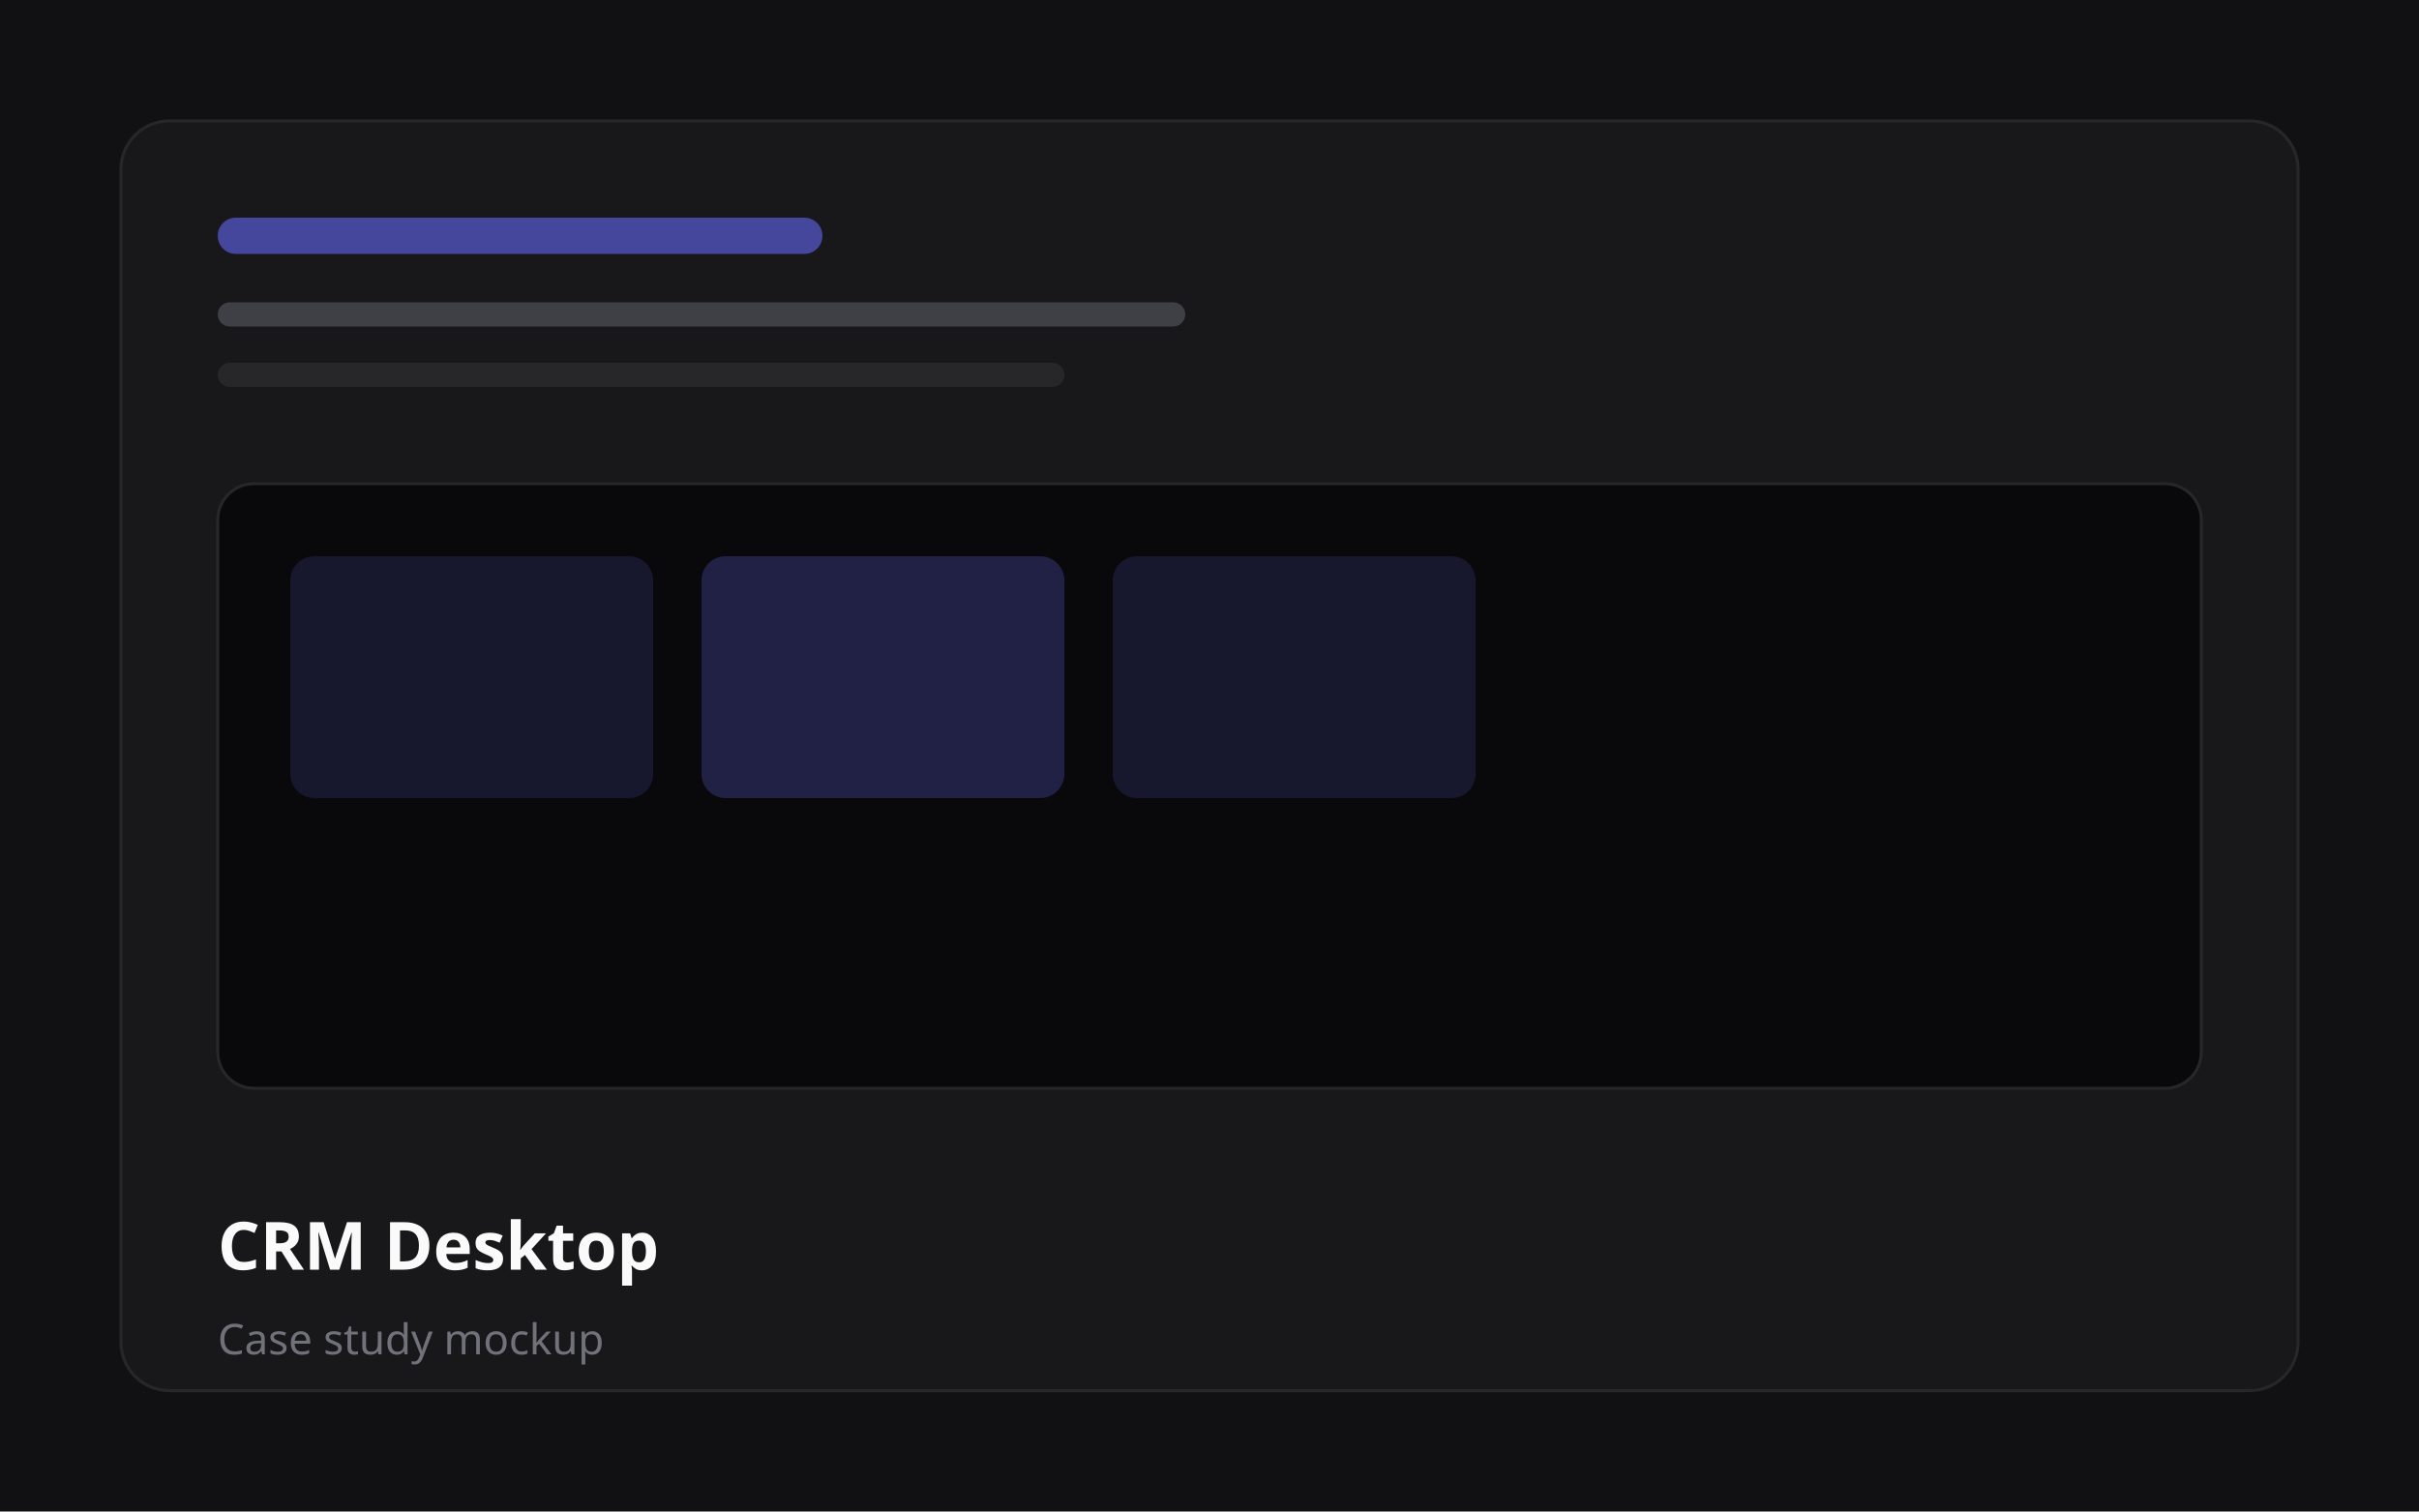
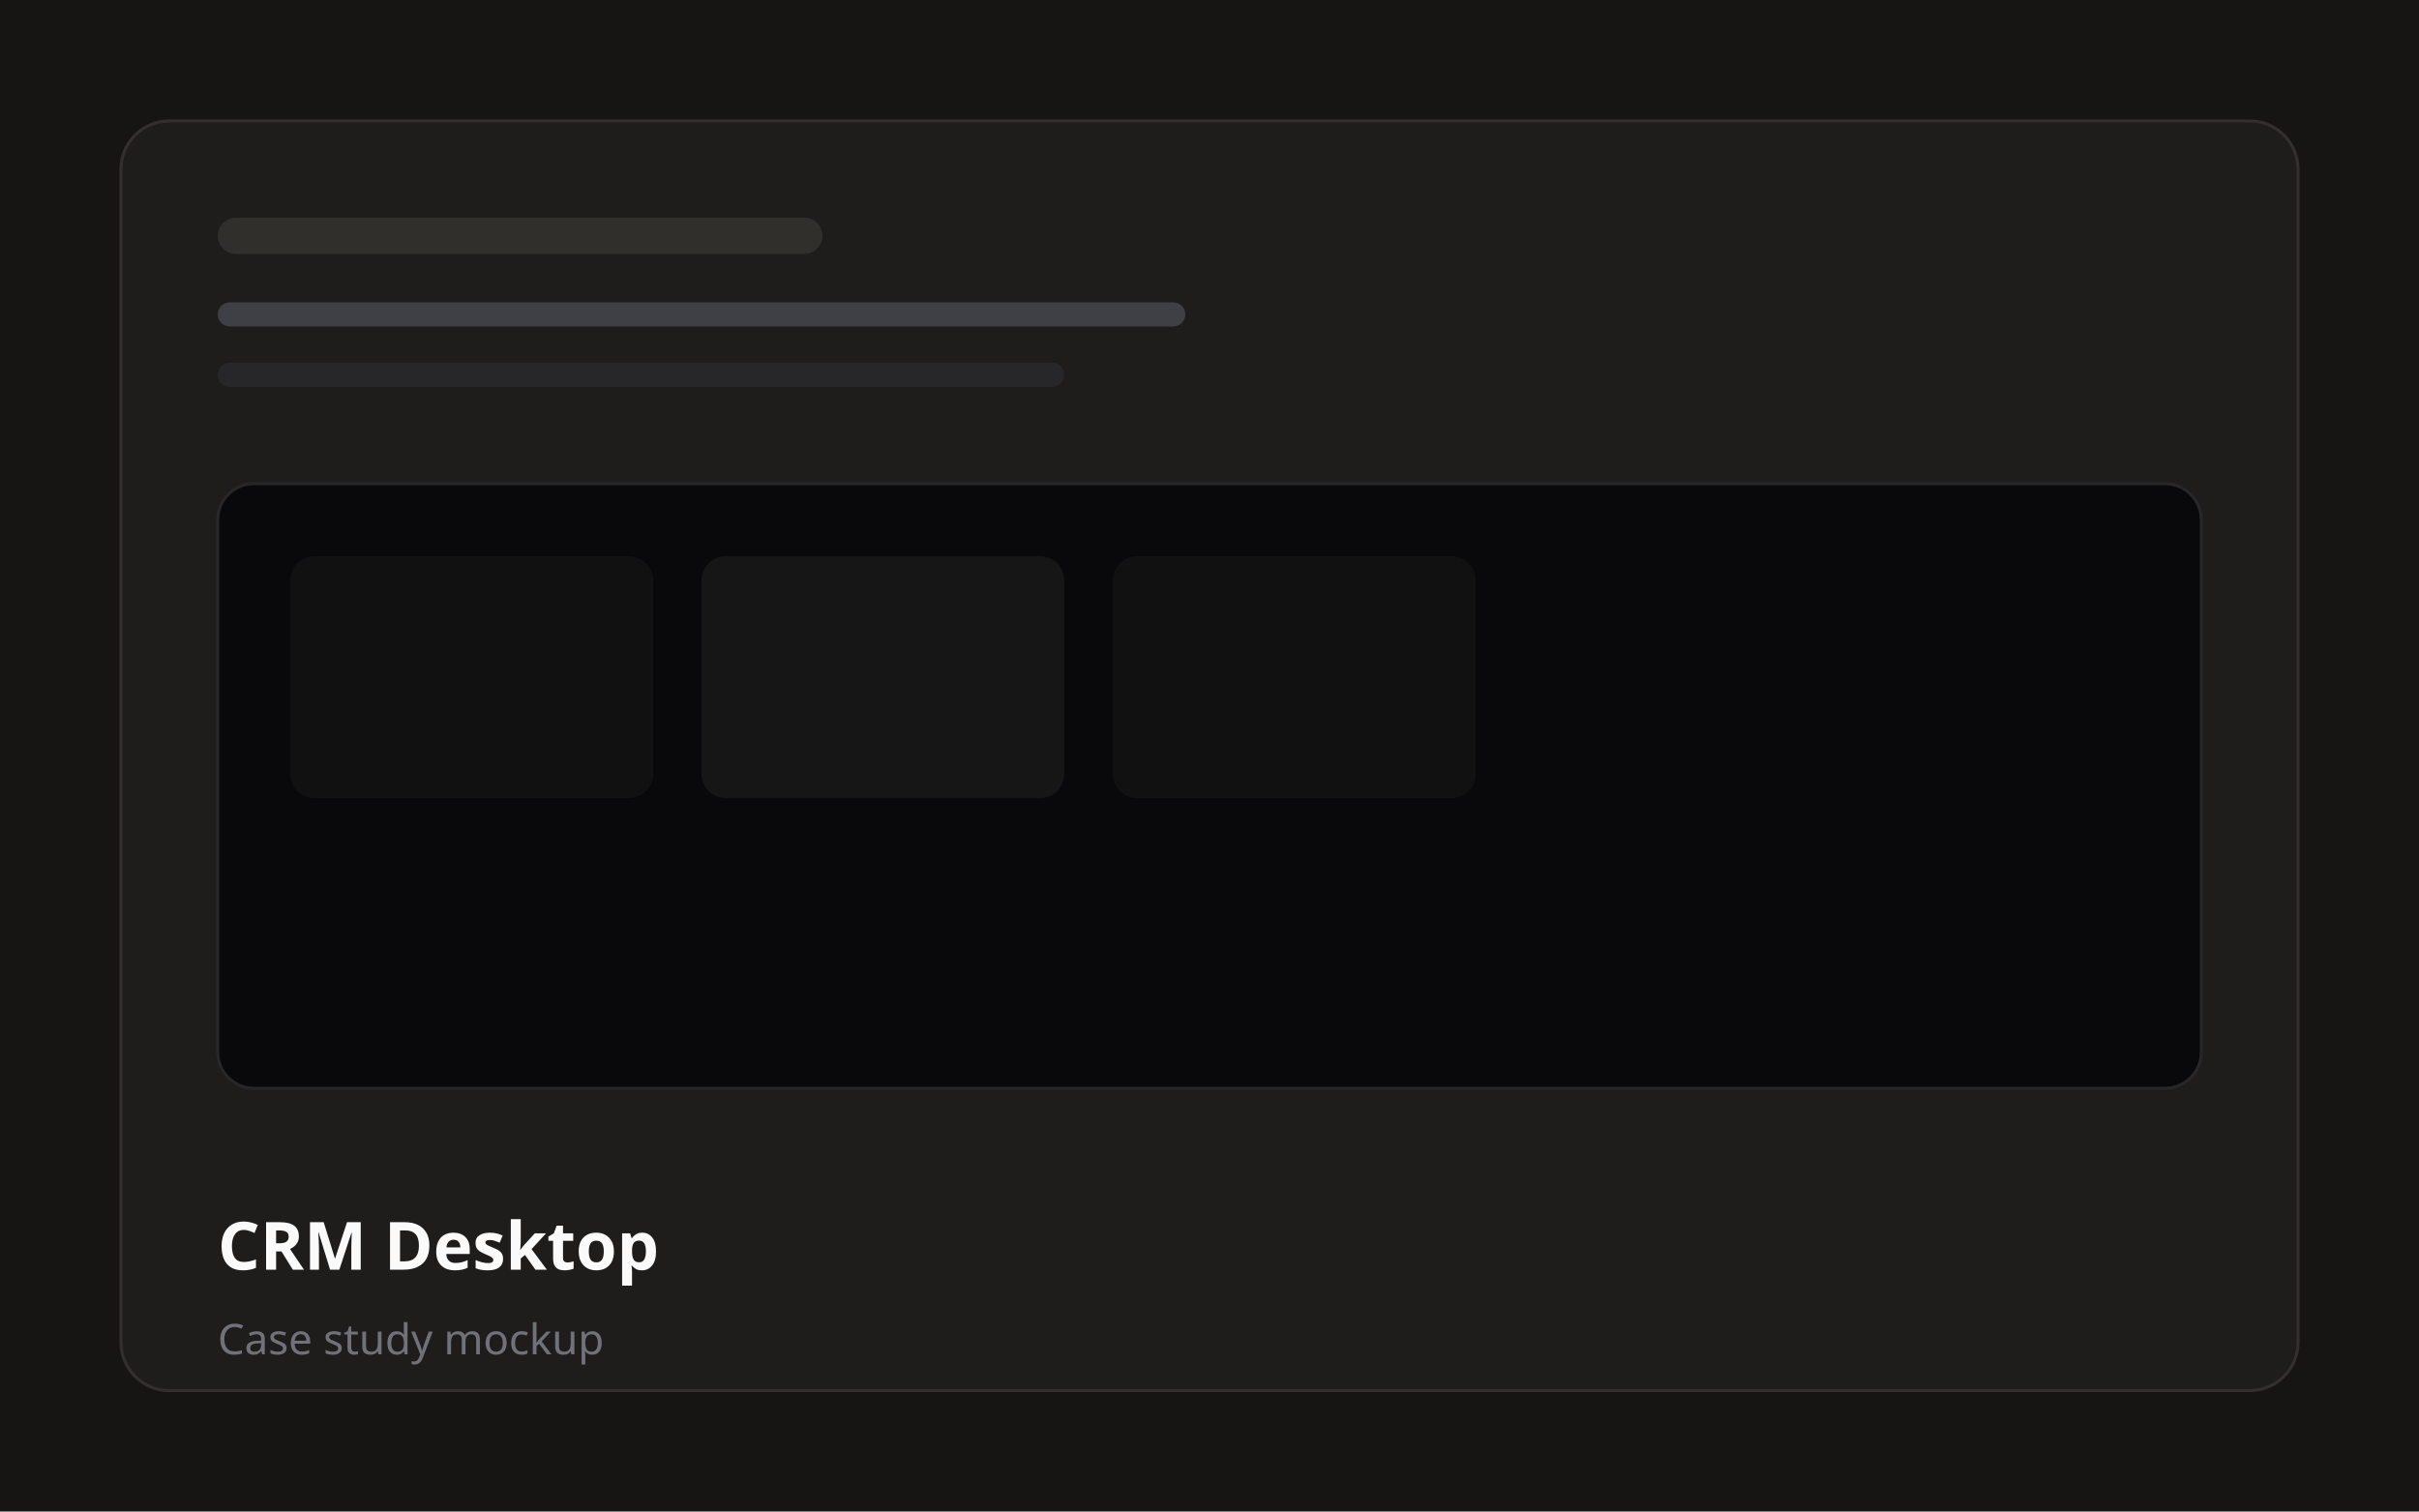
<svg xmlns="http://www.w3.org/2000/svg" viewBox="0 0 800 500" fill="none">
-   <rect width="800" height="500" fill="#111113" />
-   <rect x="40" y="40" width="720" height="420" rx="16" fill="#18181b" stroke="#27272a" stroke-width="1" />
-   <rect x="72" y="72" width="200" height="12" rx="6" fill="#6366f1" opacity="0.6" />
+   <rect width="800" height="500" fill="#161514" />
+   <rect x="40" y="40" width="720" height="420" rx="16" fill="#1e1d1b" stroke="#322f2c" stroke-width="1" />
+   <rect x="72" y="72" width="200" height="12" rx="6" fill="#3d3a36" opacity="0.6" />
  <rect x="72" y="100" width="320" height="8" rx="4" fill="#3f3f46" />
  <rect x="72" y="120" width="280" height="8" rx="4" fill="#27272a" />
  <rect x="72" y="160" width="656" height="200" rx="12" fill="#09090b" stroke="#27272a" />
-   <rect x="96" y="184" width="120" height="80" rx="8" fill="#6366f1" opacity="0.15" />
-   <rect x="232" y="184" width="120" height="80" rx="8" fill="#6366f1" opacity="0.25" />
-   <rect x="368" y="184" width="120" height="80" rx="8" fill="#6366f1" opacity="0.15" />
+   <rect x="96" y="184" width="120" height="80" rx="8" fill="#3d3a36" opacity="0.15" />
+   <rect x="232" y="184" width="120" height="80" rx="8" fill="#3d3a36" opacity="0.25" />
+   <rect x="368" y="184" width="120" height="80" rx="8" fill="#3d3a36" opacity="0.15" />
  <text x="72" y="420" fill="#fafafa" font-family="system-ui,sans-serif" font-size="22" font-weight="600">CRM Desktop</text>
  <text x="72" y="448" fill="#71717a" font-family="system-ui,sans-serif" font-size="14">Case study mockup</text>
</svg>
